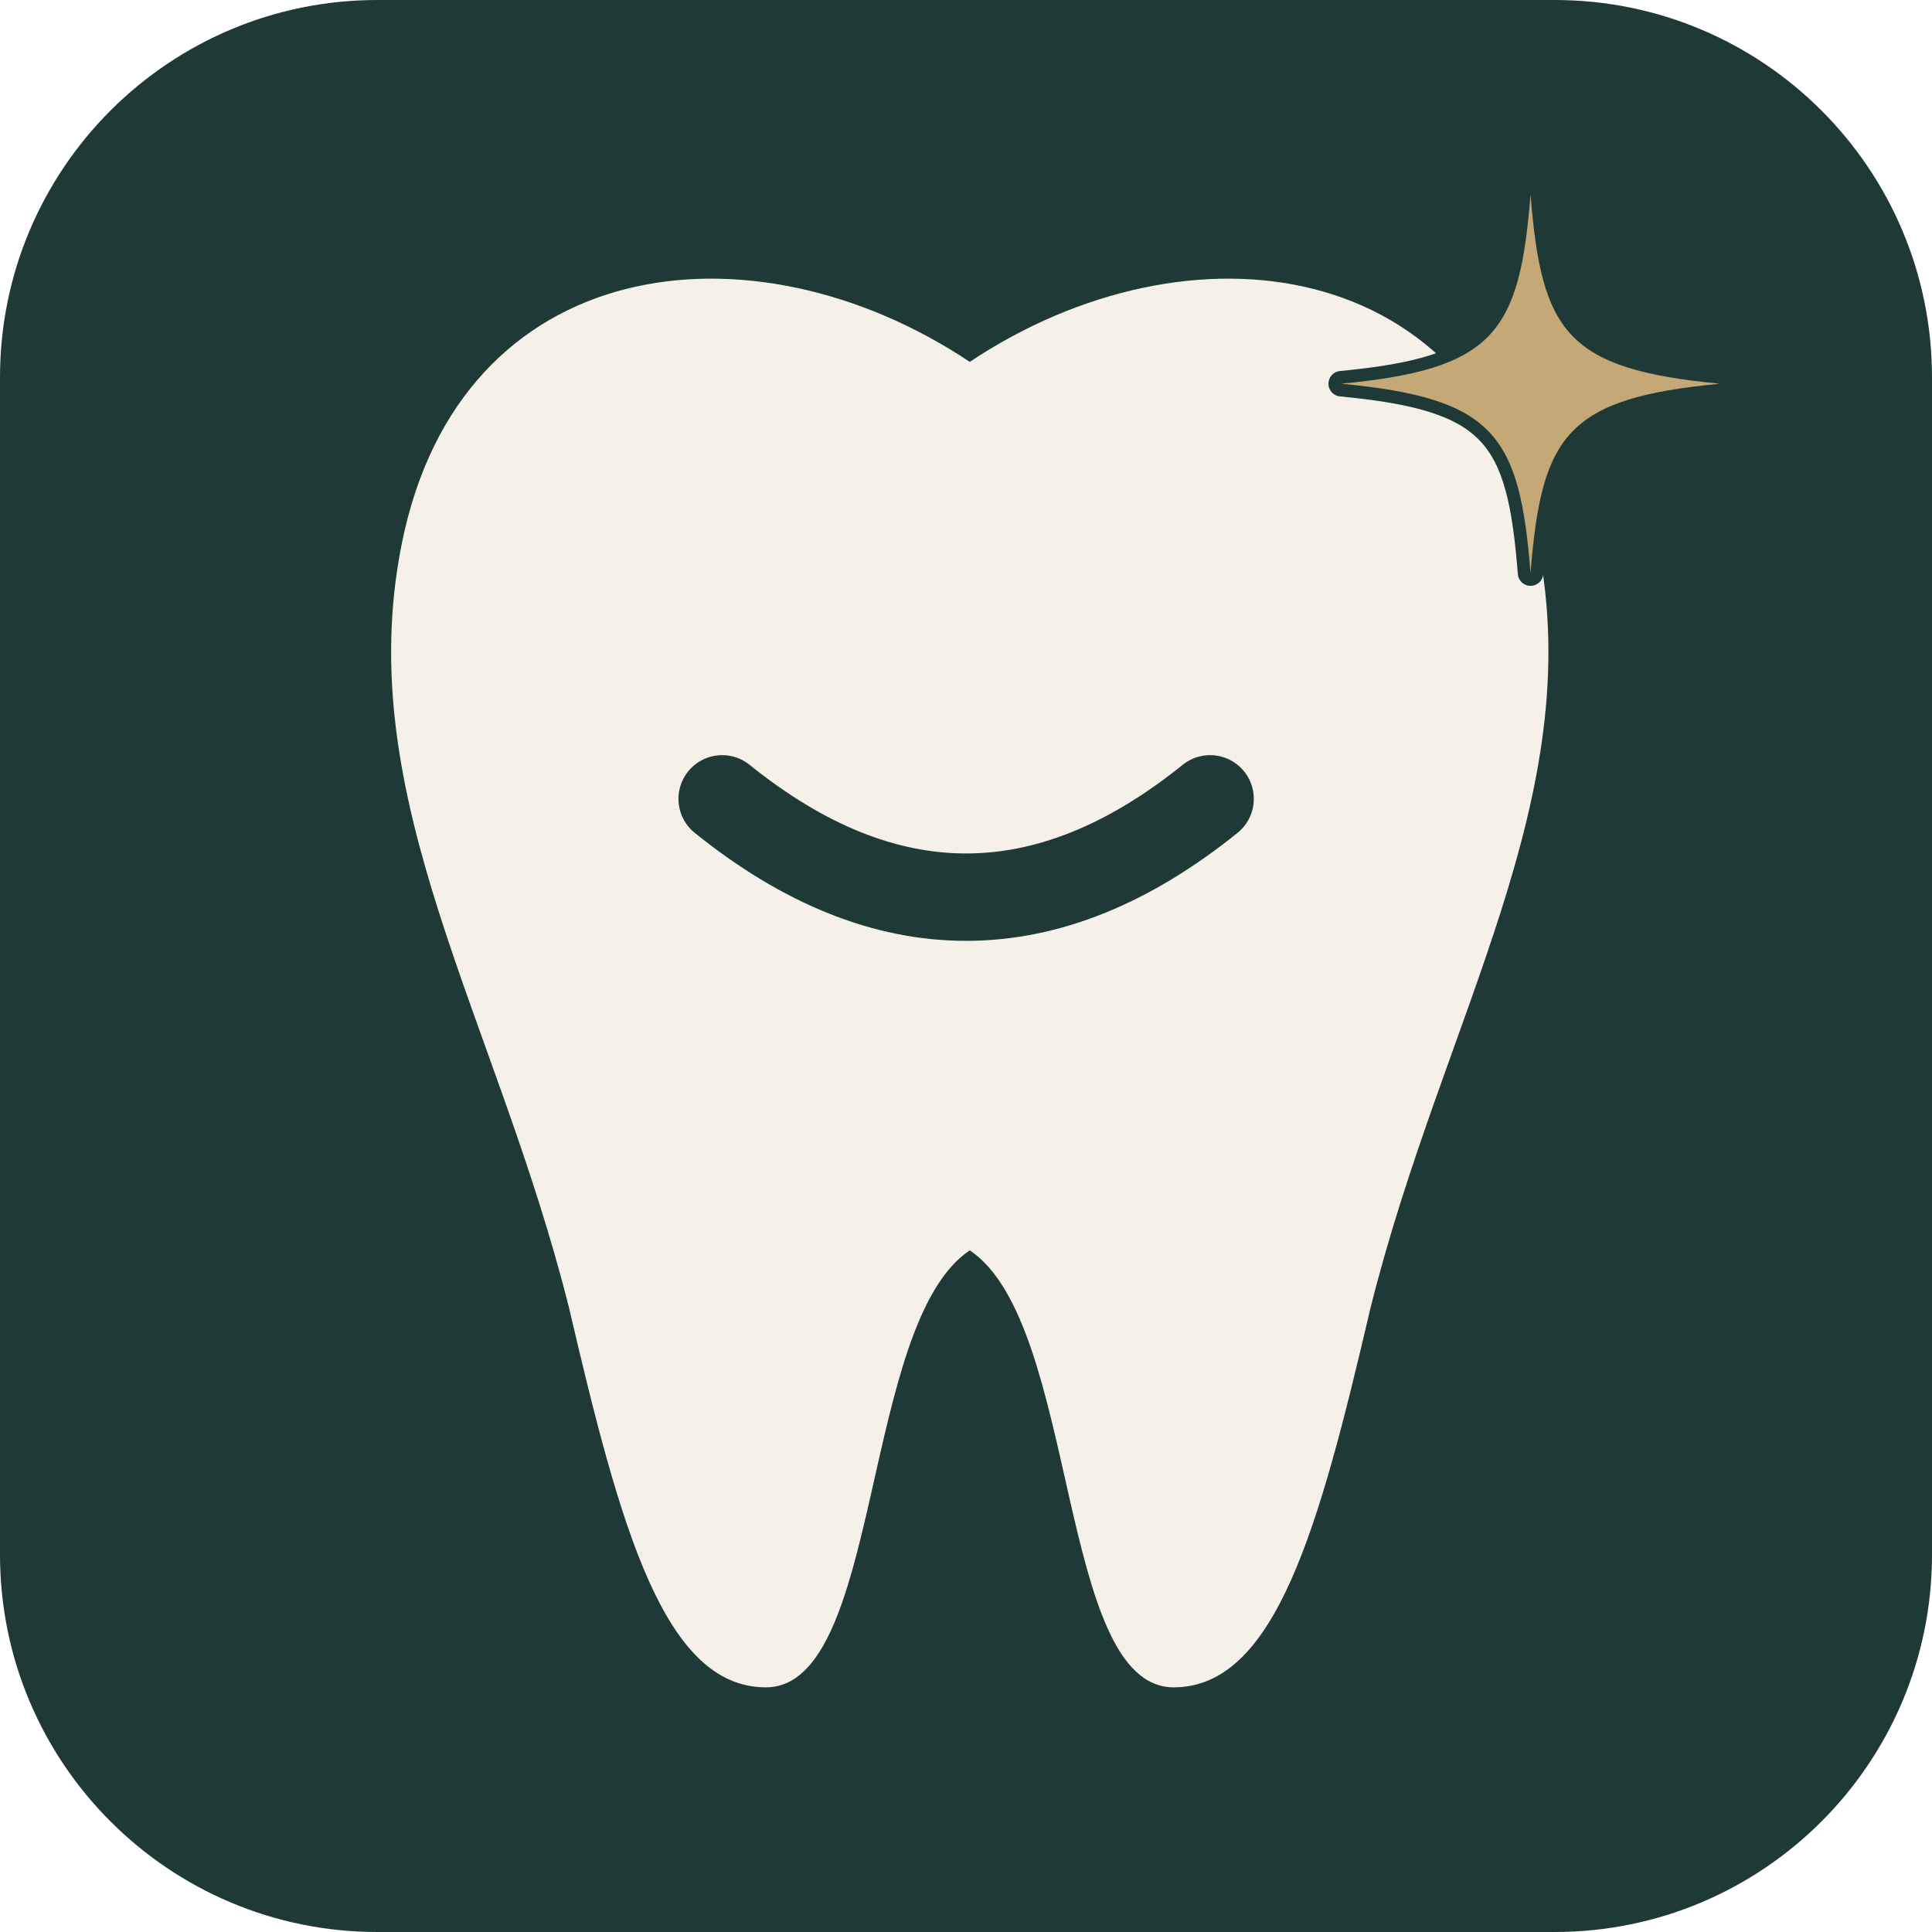
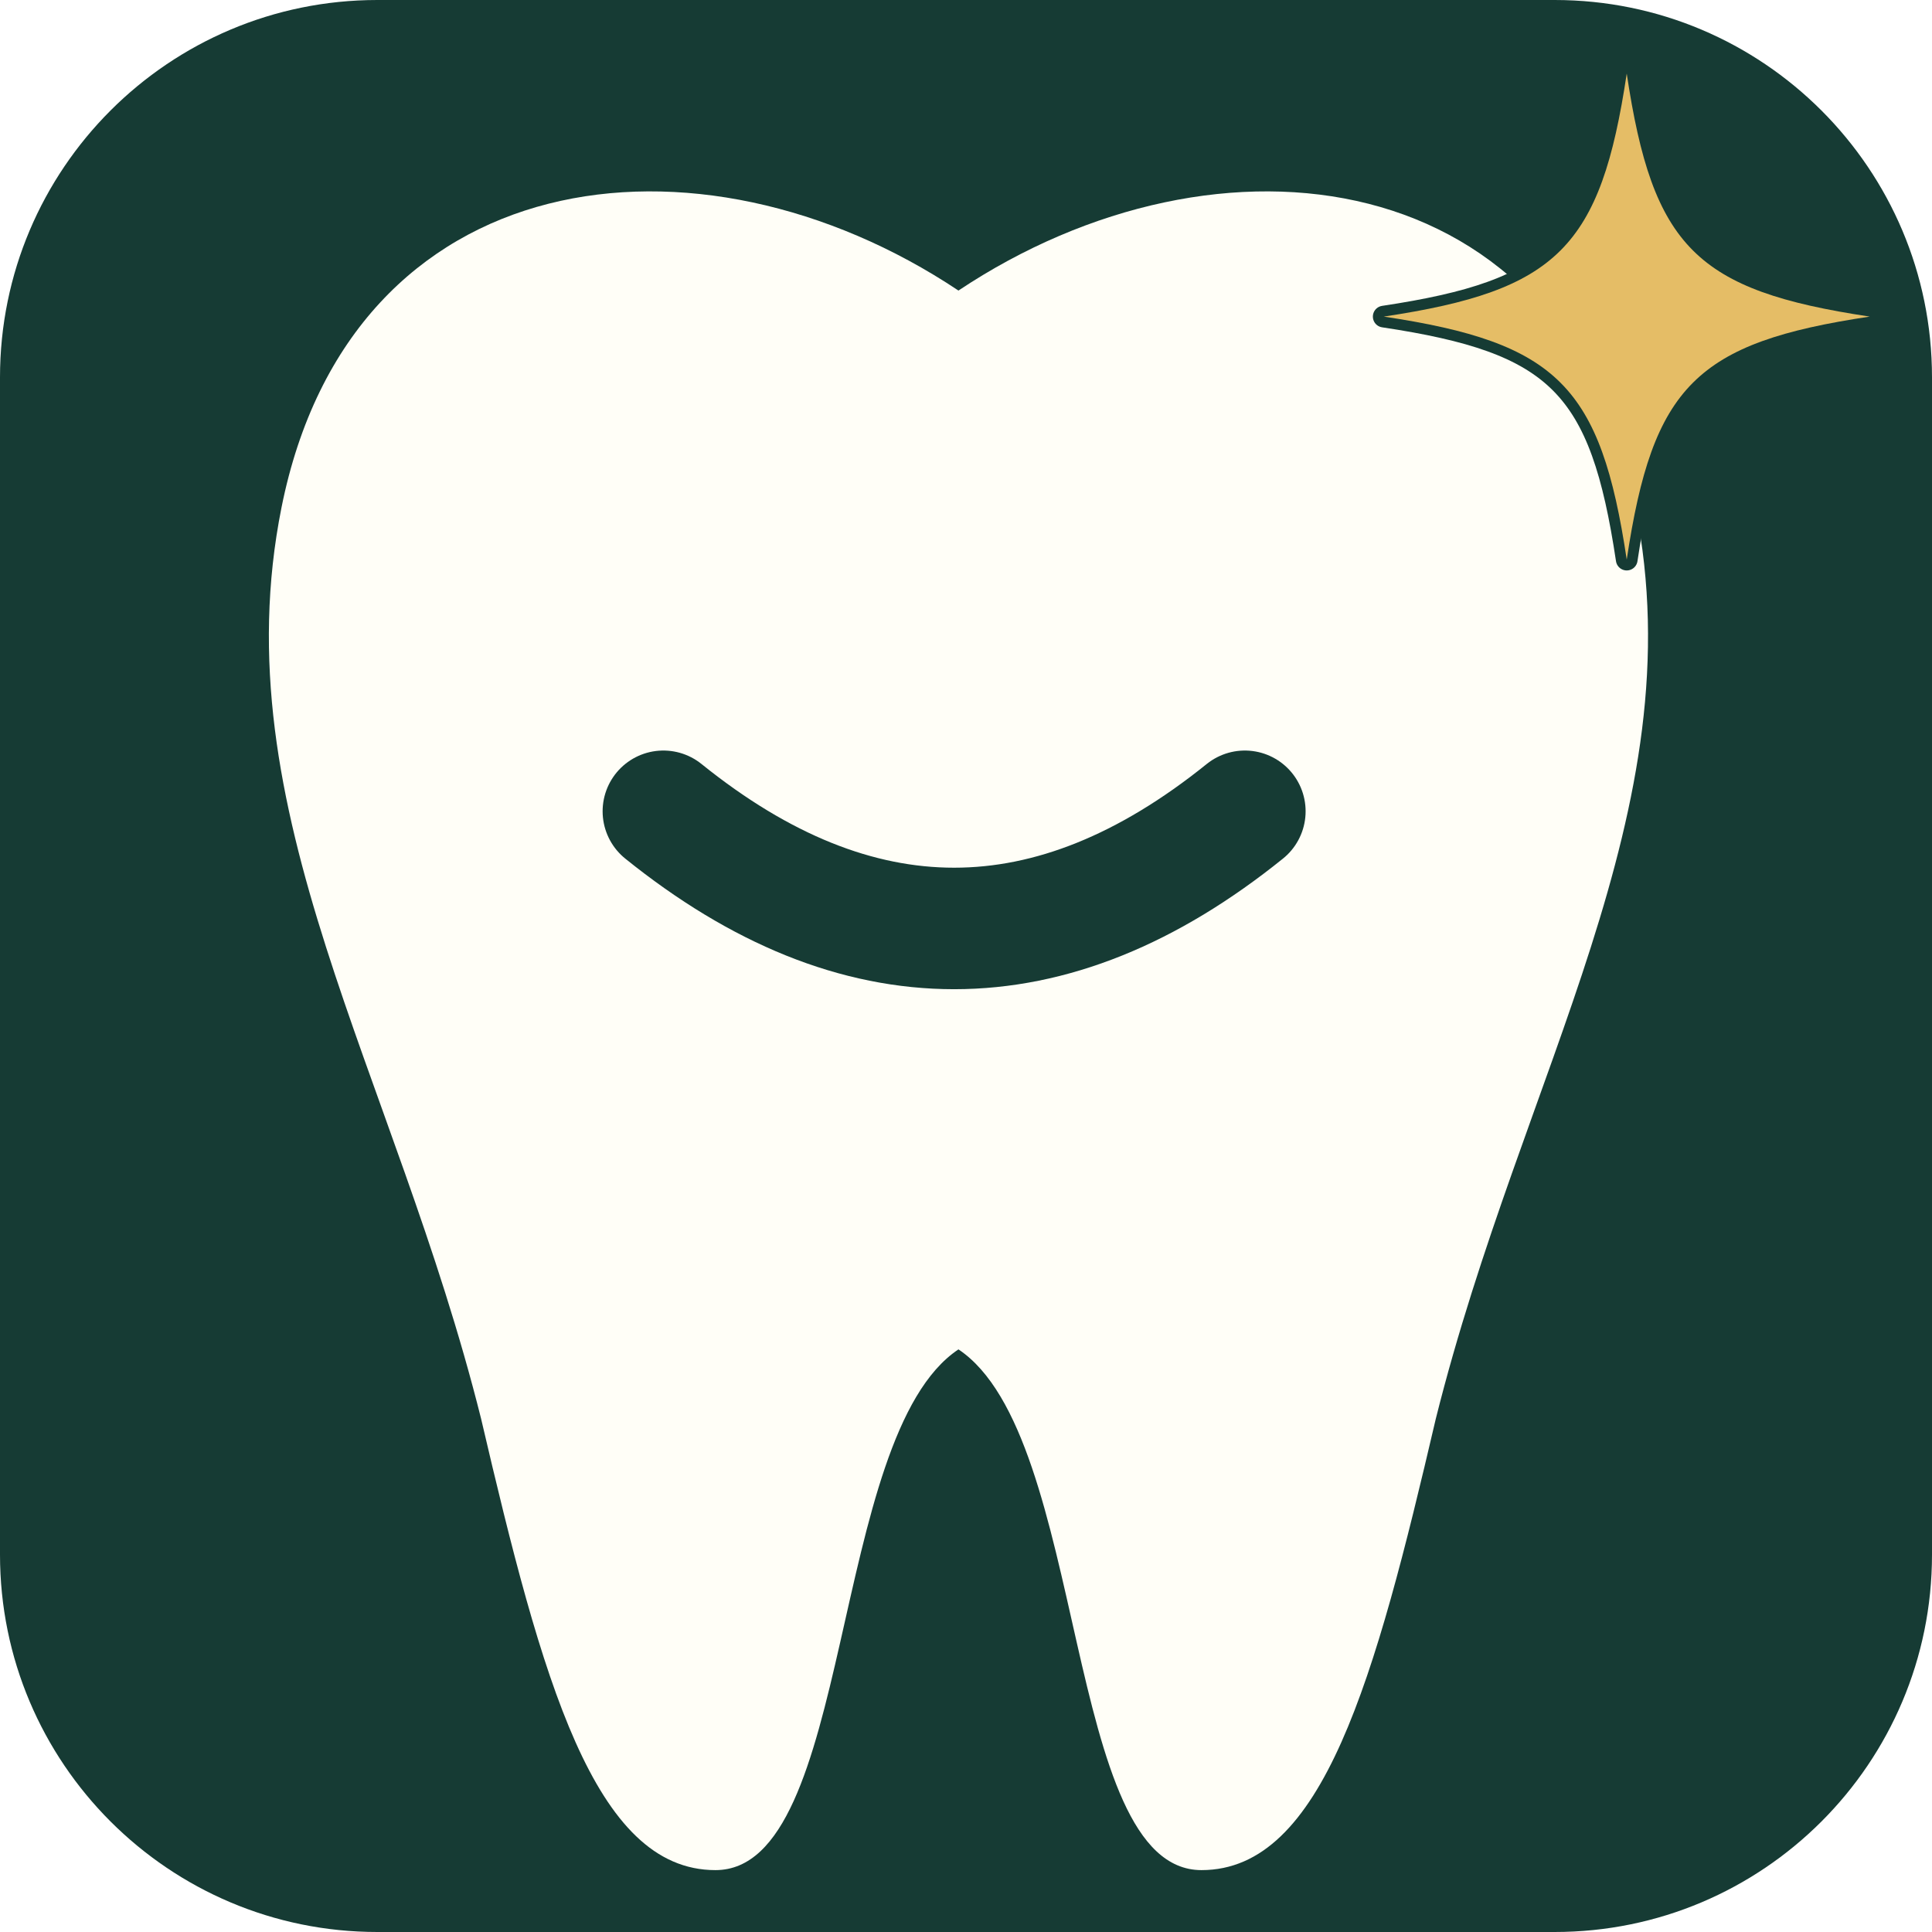
<svg xmlns="http://www.w3.org/2000/svg" viewBox="0 0 256 256">
-   <rect width="256" height="256" rx="50" fill="#1F3A36" />
-   <g transform="translate(32 19) scale(.965)">
-     <path d="M100 30 C70 10 30 15 22 55 C15 90 35 120 45 160 C52 190 58 212 72 212 C88 212 85 162 100 152 C115 162 112 212 128 212 C142 212 148 190 155 160 C165 120 185 90 178 55 C170 15 130 10 100 30 Z" fill="#F5F0E8" />
-     <path d="M66 90 Q99.5 117 133 90" fill="none" stroke="#1F3A36" stroke-width="12" stroke-linecap="round" />
-     <path d="M177 7 C178.5 26 182 31 203 33 C182 35 178.5 40 177 59 C175.5 40 172 35 151 33 C172 31 175.5 26 177 7Z" fill="#C4A977" stroke="#1F3A36" stroke-width="3.5" paint-order="stroke" stroke-linejoin="round" />
+   <rect width="256" height="256" rx="50" fill="#163B34" />
+   <g transform="translate(12 4) scale(1.15)">
+     <path d="M100 30 C70 10 30 15 22 55 C15 90 35 120 45 160 C52 190 58 212 72 212 C88 212 85 162 100 152 C115 162 112 212 128 212 C142 212 148 190 155 160 C165 120 185 90 178 55 C170 15 130 10 100 30 Z" fill="#FFFEF7" />
+     <path d="M66 90 Q99.5 117 133 90" fill="none" stroke="#163B34" stroke-width="14" stroke-linecap="round" />
+     <path d="M177 5 C180 25 185 30 205 33 C185 36 180 41 177 61 C174 41 169 36 149 33 C169 30 174 25 177 5Z" fill="#E5BD66" stroke="#163B34" stroke-width="2.5" paint-order="stroke" stroke-linejoin="round" />
  </g>
</svg>
